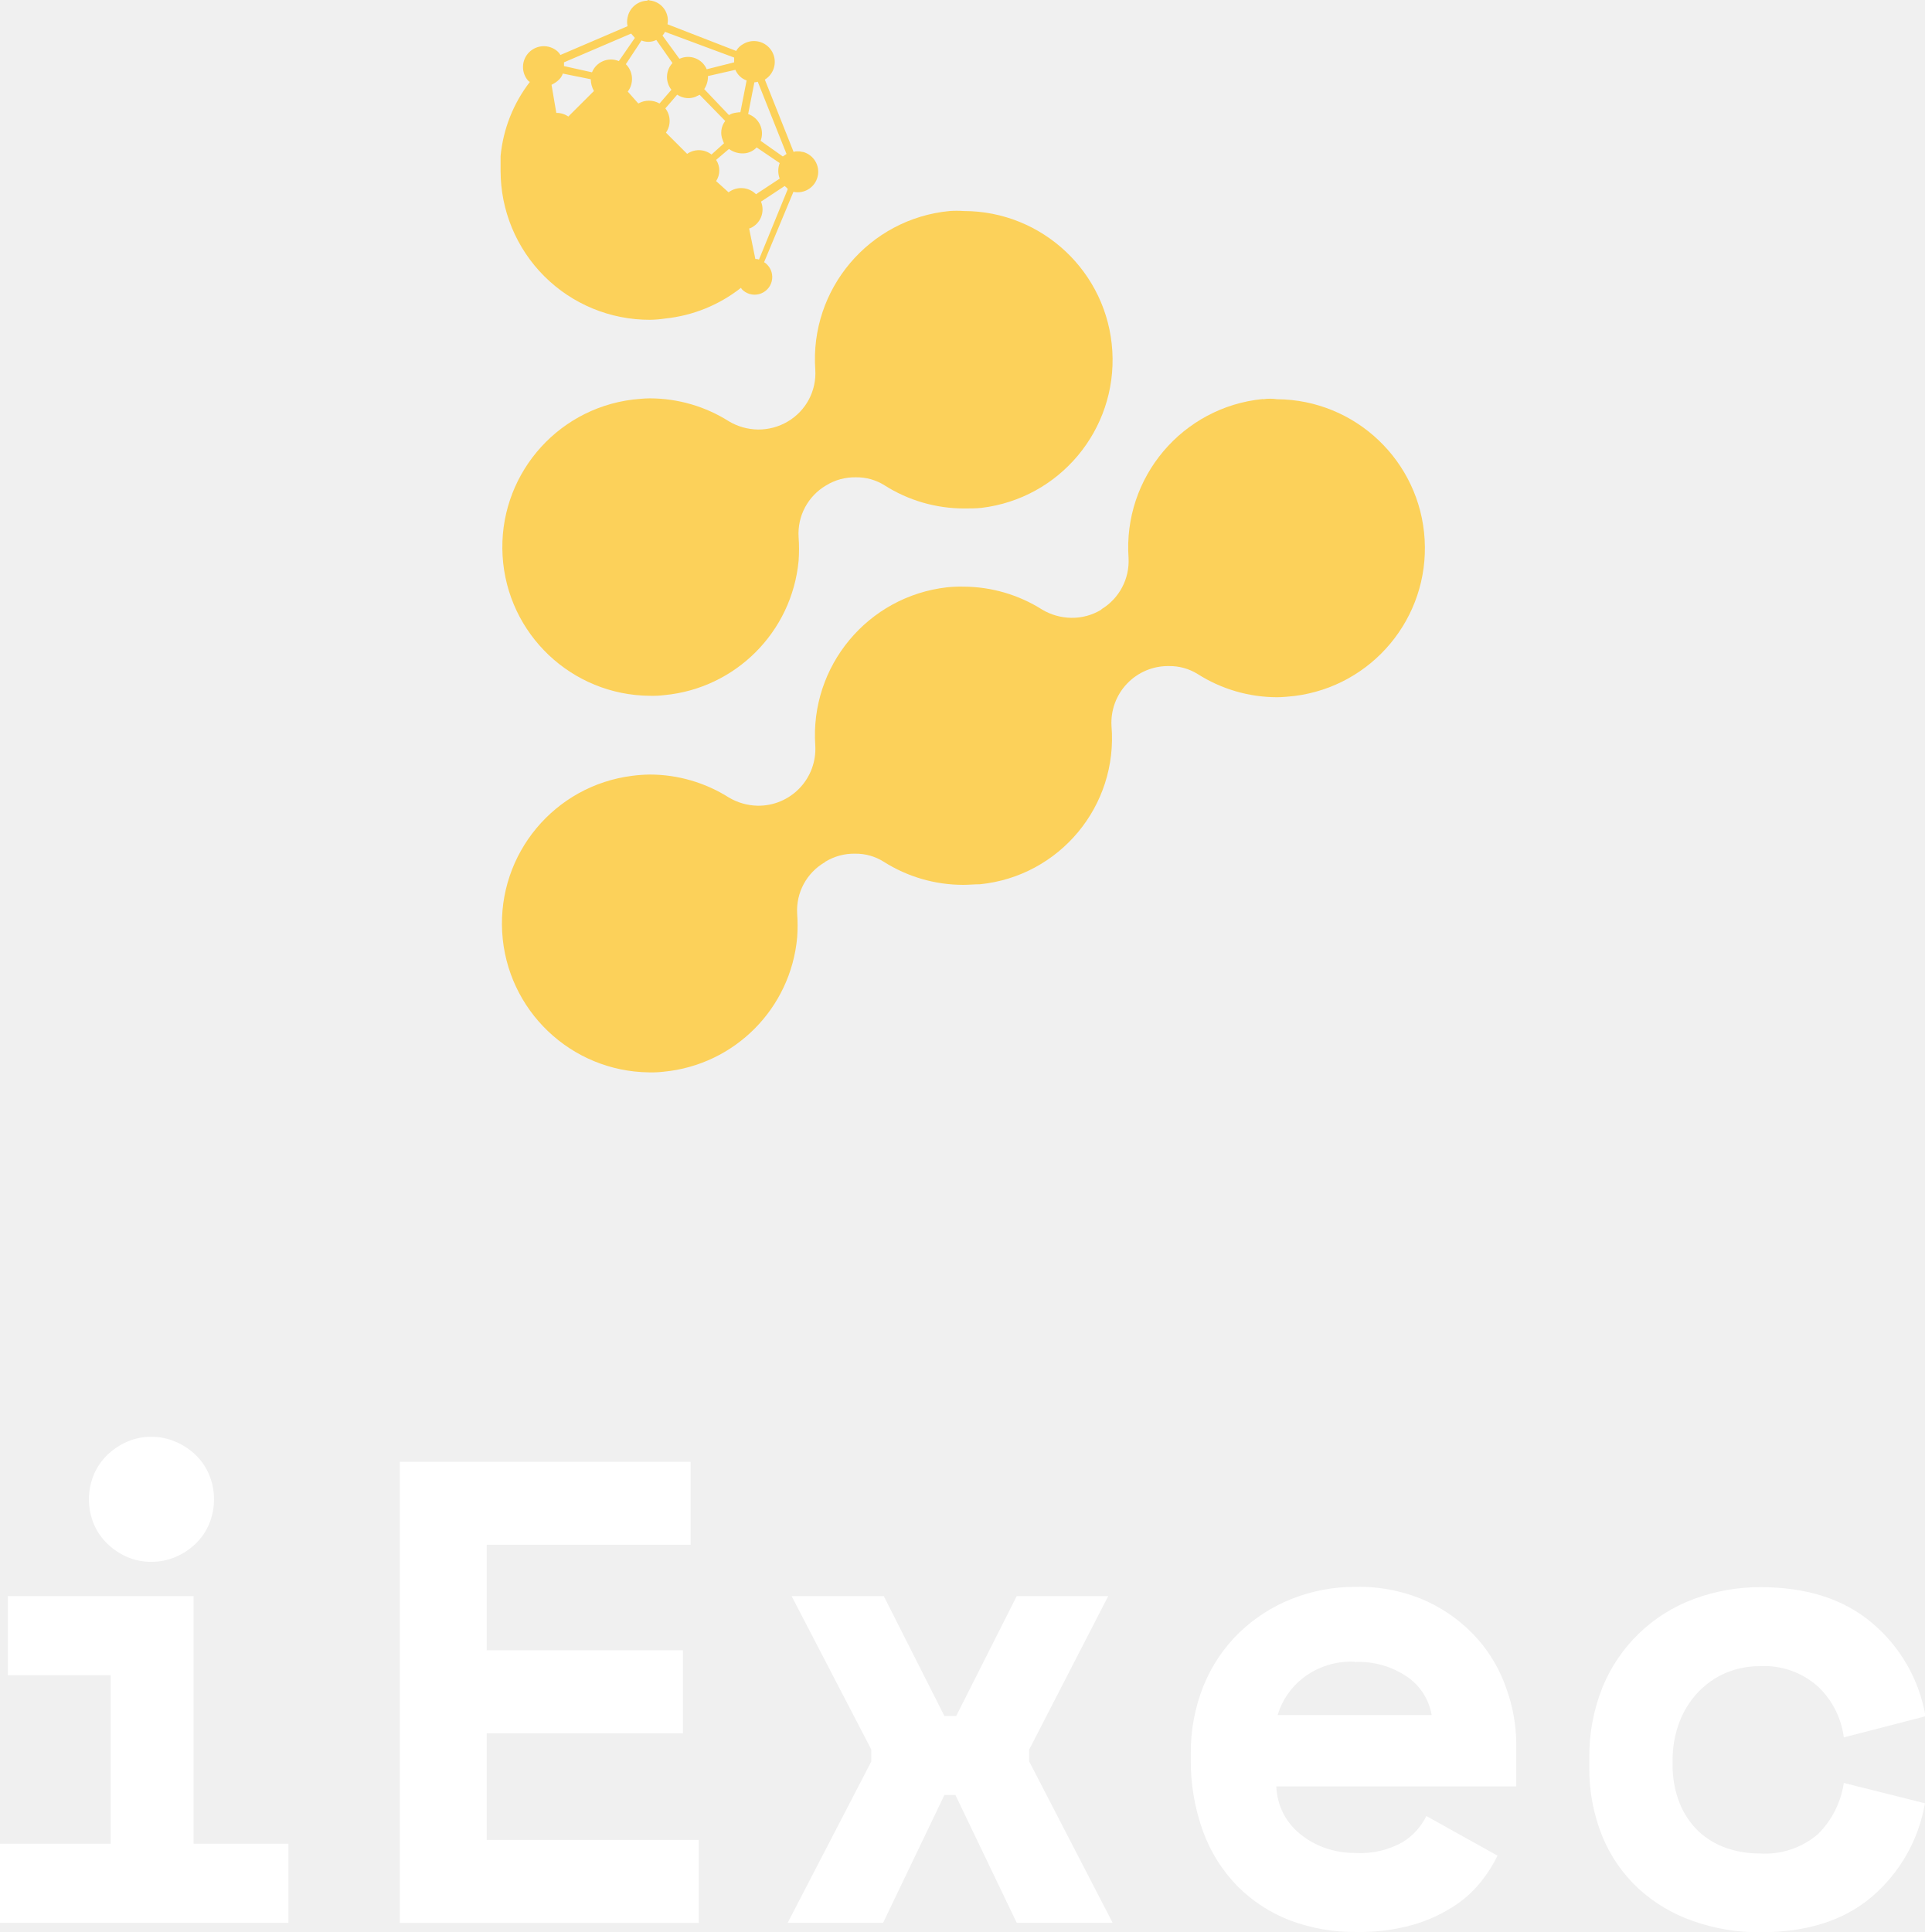
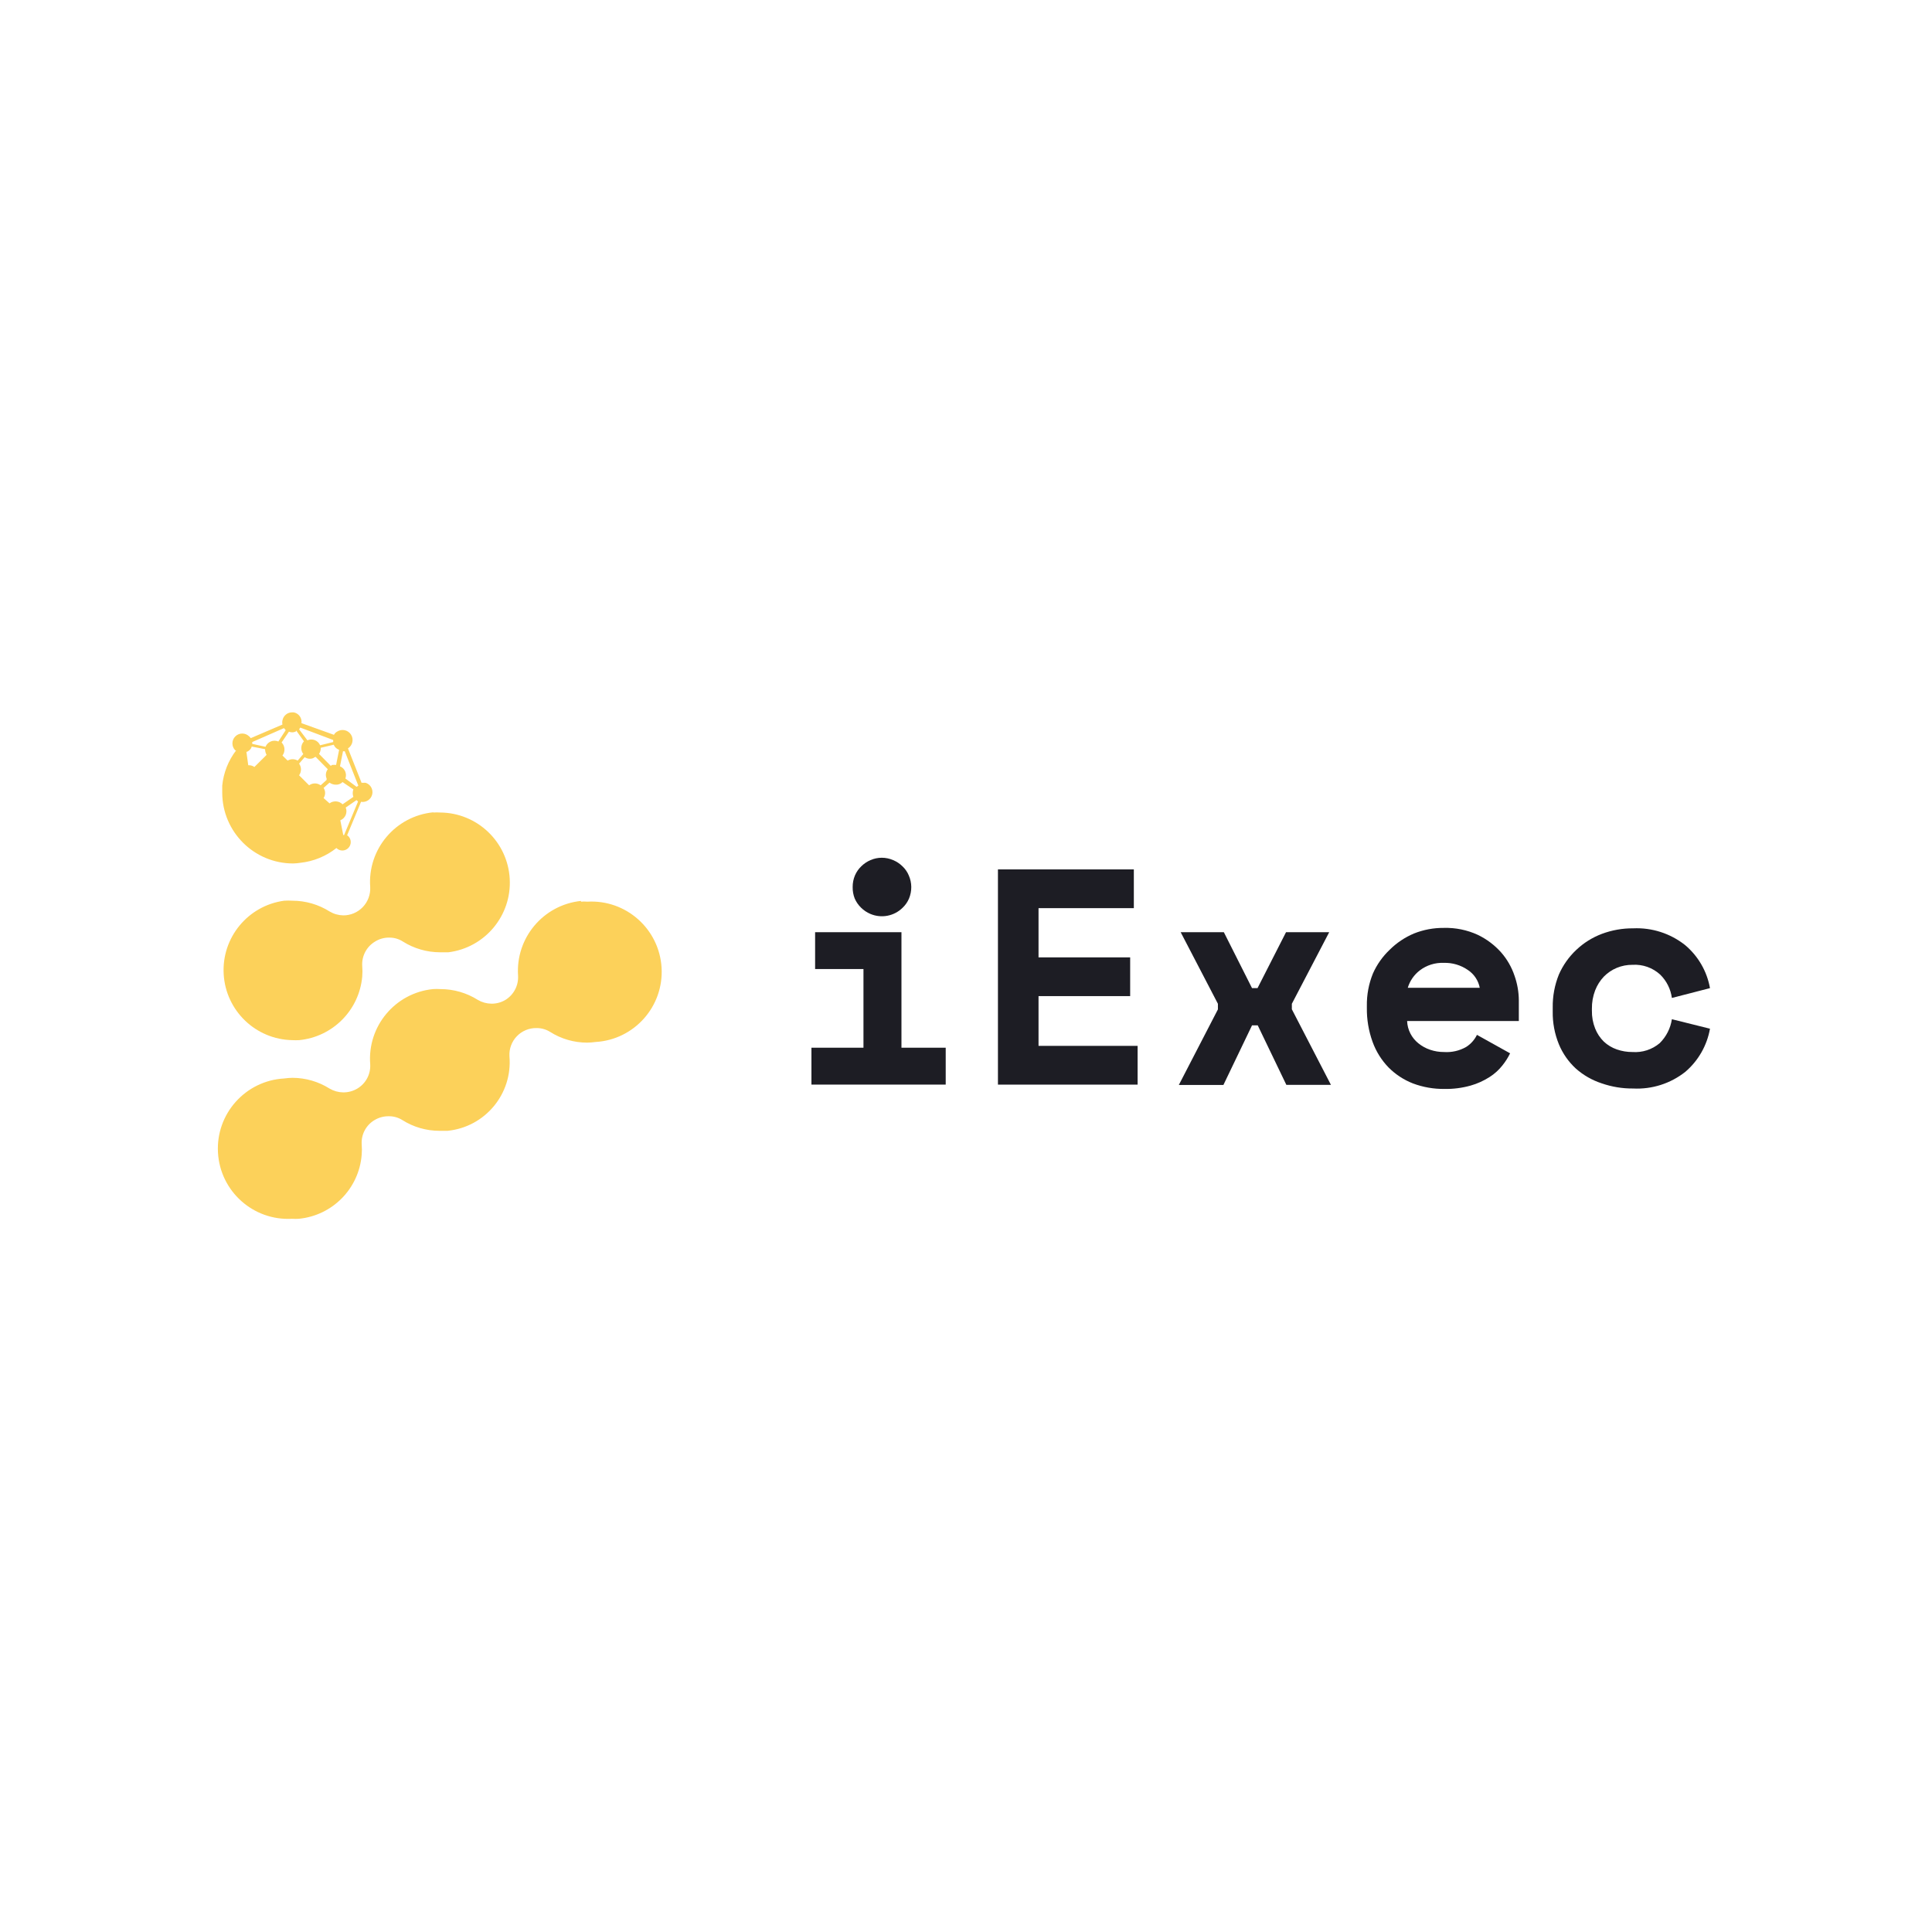
- <svg xmlns="http://www.w3.org/2000/svg" viewBox="0 0 200.69 201.42">
+ <svg xmlns="http://www.w3.org/2000/svg" viewBox="0 0 179 179">
  <defs>
-     <style>.cls-1{fill:#fff;}.cls-2{fill:#fcd15a;}</style>
+     <style>.cls-1{fill:#fff;}.cls-2{fill:#1d1d24;}.cls-3{fill:#fcd15a;}</style>
  </defs>
-   <g id="Calque_2" data-name="Calque 2">
-     <g id="Calque_1-2" data-name="Calque 1">
-       <path class="cls-1" d="M0,192.22H11.54V174.65H.82V166.4H20.18v25.82h9.89v8.24H0Zm22.31-35.91a6.56,6.56,0,0,1-.51,2.58,6.05,6.05,0,0,1-1.41,2.05,6.67,6.67,0,0,1-2.09,1.38,6.36,6.36,0,0,1-2.51.51,6.3,6.3,0,0,1-2.54-.51,6.9,6.9,0,0,1-2.06-1.38,6.35,6.35,0,0,1-1.41-2.05,6.76,6.76,0,0,1,0-5.15,6.39,6.39,0,0,1,1.41-2.06,7.06,7.06,0,0,1,2.06-1.37,6.14,6.14,0,0,1,2.54-.52,6.2,6.2,0,0,1,2.51.52,6.83,6.83,0,0,1,2.09,1.37,6.09,6.09,0,0,1,1.41,2.06A6.51,6.51,0,0,1,22.31,156.31Z" />
-       <path class="cls-1" d="M41.68,152.4H72v8.65H50.74v11H71.2v8.65H50.74v11.12H72.85v8.65H41.68Z" />
-       <path class="cls-1" d="M106,166.4h9.54l-8.24,16v1.24L116,200.46h-10l-6.39-13.32H98.46l-6.39,13.32H82.12l8.72-16.82V182.4l-8.31-16h9.61l6.32,12.5h1.23Z" />
-       <path class="cls-1" d="M133.06,186.24a6.82,6.82,0,0,0,.72,2.79,6.62,6.62,0,0,0,1.79,2.19,8.49,8.49,0,0,0,2.61,1.45,9.45,9.45,0,0,0,3.12.51,9,9,0,0,0,4.94-1.13,6.64,6.64,0,0,0,2.47-2.72l7.42,4.13a14.56,14.56,0,0,1-1.72,2.71,11.72,11.72,0,0,1-2.85,2.57,15.94,15.94,0,0,1-4.25,1.93,20.57,20.57,0,0,1-5.87.75,19.18,19.18,0,0,1-7-1.23,15.64,15.64,0,0,1-5.45-3.57,16,16,0,0,1-3.57-5.7,21.42,21.42,0,0,1-1.27-7.63v-.41a18.49,18.49,0,0,1,1.33-7.14,16.26,16.26,0,0,1,3.68-5.49,16.81,16.81,0,0,1,5.46-3.54,17.7,17.7,0,0,1,6.69-1.27,17,17,0,0,1,7.55,1.55,16.19,16.19,0,0,1,5.22,3.91,15.45,15.45,0,0,1,3,5.22,17.27,17.27,0,0,1,1,5.53v4.59Zm8.17-13a8.22,8.22,0,0,0-5.36,1.68,7.73,7.73,0,0,0-2.67,3.88h16.06a6.08,6.08,0,0,0-2.57-4A9,9,0,0,0,141.23,173.27Z" />
-       <path class="cls-1" d="M200.69,188a16.46,16.46,0,0,1-5.53,9.74c-2.9,2.48-6.79,3.71-11.64,3.71a20.62,20.62,0,0,1-7-1.17,16.44,16.44,0,0,1-5.67-3.36,15.49,15.49,0,0,1-3.78-5.43,18.65,18.65,0,0,1-1.37-7.34v-.83a19.22,19.22,0,0,1,1.37-7.41,16.43,16.43,0,0,1,9.51-9.2,19.62,19.62,0,0,1,7-1.24q7.15,0,11.57,3.71a16.29,16.29,0,0,1,5.6,9.75l-8.52,2.2a8.82,8.82,0,0,0-2.61-5.22,8.35,8.35,0,0,0-6.17-2.2,9,9,0,0,0-3.51.69,8.72,8.72,0,0,0-2.88,2,9.16,9.16,0,0,0-1.95,3.09,11,11,0,0,0-.73,4.08v.41a10.52,10.52,0,0,0,.73,4,8.41,8.41,0,0,0,1.95,2.92,8.17,8.17,0,0,0,2.88,1.75,10.42,10.42,0,0,0,3.51.58,8.46,8.46,0,0,0,6.07-2,9.45,9.45,0,0,0,2.71-5.35Z" />
-       <path class="cls-2" d="M78.75,27l-.65-3.19h.07a2.13,2.13,0,0,0,1.17-2.79h0l2.47-1.63c.13.13.26.2.32.33l-3,7.34a1,1,0,0,0-.33-.06m.07-11.64L81.29,17a2.26,2.26,0,0,0,0,1.62h0l-2.47,1.63a2.18,2.18,0,0,0-2.86-.2l-1.3-1.17a2,2,0,0,0,0-2.21L76,15.53a2.41,2.41,0,0,0,1.3.46,2,2,0,0,0,1.56-.59m-6.31-5.33.39-.19,2.67,2.73a2,2,0,0,0-.26,2h0c.06.13.06.2.13.33l-1.3,1.17a2.14,2.14,0,0,0-2.54-.07l-2.21-2.21a2.14,2.14,0,0,0-.06-2.53l1.23-1.43a2.08,2.08,0,0,0,2,.19m6.7,4.62A2.14,2.14,0,0,0,78,11.89H78l.65-3.31A.89.89,0,0,0,79,8.52l3,7.53c-.13.07-.26.2-.39.26h0ZM57.5,8.84c.26-.13,1-.52,1.17-1.17l2.92.59a2.63,2.63,0,0,0,.33,1.23l-2.67,2.66A2.13,2.13,0,0,0,58,11.77Zm15.92.45a2.36,2.36,0,0,0,.39-1.36l2.86-.65a2,2,0,0,0,1.17,1.11l-.65,3.31a3.49,3.49,0,0,0-.84.13A1.6,1.6,0,0,0,76,12Zm-5-5.13,1.69,2.41A2.15,2.15,0,0,0,70,9.36l-1.24,1.43a2.23,2.23,0,0,0-2.21,0l-1.1-1.24a2.18,2.18,0,0,0-.2-2.86l1.63-2.47a1.88,1.88,0,0,0,1.56-.06M58.8,6.89V6.5l7-3c.13.13.26.32.39.45L64.52,6.37a2.13,2.13,0,0,0-2.8,1.17ZM69.07,3.71a1.65,1.65,0,0,0,.26-.39h0L76.54,6V6.5l-2.86.72a2.11,2.11,0,0,0-2.79-1.11h-.07ZM67.51.07a2.15,2.15,0,0,0-2.08,1.75,2,2,0,0,0,0,.91l-7,3a1.57,1.57,0,0,0-.32-.39,2.17,2.17,0,0,0-3.06,3.06c.07.06.13.13.2.13a15,15,0,0,0-3.06,7.73v1.56A15.53,15.53,0,0,0,67.77,33.34h0a11.72,11.72,0,0,0,1.56-.13A15.32,15.32,0,0,0,77.26,30c0,.07.06.07.06.13a1.84,1.84,0,1,0,2.6-2.6.83.83,0,0,0-.26-.19L82.72,20a2.14,2.14,0,0,0,1-4.16h-.07a1.51,1.51,0,0,0-.52-.06.89.89,0,0,0-.39.06l-3-7.54a2.17,2.17,0,1,0-2.27-3.7,1.82,1.82,0,0,0-.72.71L69.59,2.53A2.09,2.09,0,0,0,67.9.07c-.13,0-.26-.07-.39-.07h0Z" />
-       <path class="cls-2" d="M99,22A15.52,15.52,0,0,0,85,38.54a5.84,5.84,0,0,1-2.86,5.4,6,6,0,0,1-3.12.84,6.1,6.1,0,0,1-3-.84,15.47,15.47,0,0,0-8.25-2.41c-.59,0-1.24.07-1.82.13a15.5,15.5,0,0,0,1.82,30.88h0a10.13,10.13,0,0,0,1.49-.07,15.53,15.53,0,0,0,14-14,17,17,0,0,0,0-2.47,5.82,5.82,0,0,1,2.86-5.39,5.72,5.72,0,0,1,3.12-.85,5.45,5.45,0,0,1,3,.85,15.46,15.46,0,0,0,8.25,2.4c.59,0,1.24,0,1.82-.06A15.53,15.53,0,0,0,100.46,22,10.57,10.57,0,0,0,99,22" />
-       <path class="cls-2" d="M131.66,41.6a15.56,15.56,0,0,0-14,16.57,5.87,5.87,0,0,1-2.8,5.33l-.06.07a5.82,5.82,0,0,1-3.12.84,6.1,6.1,0,0,1-3-.84,15.48,15.48,0,0,0-8.26-2.41,13.17,13.17,0,0,0-1.69.07A15.53,15.53,0,0,0,85,77.74,5.93,5.93,0,0,1,79,84a6.11,6.11,0,0,1-3-.85,15.46,15.46,0,0,0-8.25-2.4,15.75,15.75,0,0,0-1.82.13A15.52,15.52,0,0,0,67.7,111.8a10.76,10.76,0,0,0,1.5-.07,15.46,15.46,0,0,0,13.91-14,17,17,0,0,0,0-2.47A5.8,5.8,0,0,1,86,89.89l.06-.06A5.75,5.75,0,0,1,89.15,89a5.45,5.45,0,0,1,3,.85,15.47,15.47,0,0,0,8.26,2.4c.58,0,1.17-.06,1.75-.06a15.3,15.3,0,0,0,13.72-16.51,5.91,5.91,0,0,1,6-6.24,5.53,5.53,0,0,1,3,.84,15.47,15.47,0,0,0,8.25,2.41c.59,0,1.24-.07,1.82-.13a15.53,15.53,0,0,0-1.82-30.94,4.87,4.87,0,0,0-1.43,0" />
-     </g>
+   <g id="Calque_3" data-name="Calque 3">
+     <rect class="cls-1" width="179" height="179" />
+     <path class="cls-2" d="M75.18,97.07H80V89.78H75.52V86.37h8v10.7h4.1v3.42H75.18Zm9.25-14.89a2.76,2.76,0,0,1-.21,1.07,2.55,2.55,0,0,1-.59.85,2.73,2.73,0,0,1-3,.57,2.76,2.76,0,0,1-.85-.57,2.7,2.7,0,0,1-.59-.85A2.76,2.76,0,0,1,79,82.18a2.72,2.72,0,0,1,.21-1.07,2.59,2.59,0,0,1,.59-.85,2.76,2.76,0,0,1,.85-.57,2.62,2.62,0,0,1,2.1,0,2.69,2.69,0,0,1,.86.57,2.45,2.45,0,0,1,.59.85A2.72,2.72,0,0,1,84.43,82.18Z" transform="translate(0 0)" />
+     <path class="cls-2" d="M92.46,80.55h12.59v3.59H96.22V88.7h8.49v3.59H96.22V96.9h9.18v3.59H92.46Z" transform="translate(0 0)" />
+     <path class="cls-2" d="M119.15,86.37h4L119.69,93v.51l3.62,7h-4.13L116.53,95H116l-2.65,5.52h-4.13l3.62-7V93l-3.45-6.63h4L116,91.55h.51Z" transform="translate(0 0)" />
+     <path class="cls-2" d="M130.37,94.6a2.76,2.76,0,0,0,.3,1.15,2.83,2.83,0,0,0,.74.91,3.5,3.5,0,0,0,1.09.6,3.92,3.92,0,0,0,1.29.21,3.64,3.64,0,0,0,2.05-.47,2.74,2.74,0,0,0,1-1.12l3.07,1.71a5.74,5.74,0,0,1-.71,1.12,4.74,4.74,0,0,1-1.18,1.07,6.6,6.6,0,0,1-1.77.8,8.39,8.39,0,0,1-2.43.31,8,8,0,0,1-2.91-.51,6.52,6.52,0,0,1-2.26-1.48,6.67,6.67,0,0,1-1.48-2.37,8.91,8.91,0,0,1-.53-3.16V93.2a7.65,7.65,0,0,1,.56-3A6.85,6.85,0,0,1,128.75,88,7.11,7.11,0,0,1,131,86.49a7.3,7.3,0,0,1,2.77-.52,7.07,7.07,0,0,1,3.14.64,6.89,6.89,0,0,1,2.16,1.62,6.33,6.33,0,0,1,1.25,2.17,7,7,0,0,1,.4,2.29V94.6Zm3.39-5.39a3.43,3.43,0,0,0-2.22.7,3.19,3.19,0,0,0-1.11,1.61h6.67A2.56,2.56,0,0,0,136,89.87,3.72,3.72,0,0,0,133.76,89.21Z" transform="translate(0 0)" />
+     <path class="cls-2" d="M158.43,95.31a6.82,6.82,0,0,1-2.29,4,7.2,7.2,0,0,1-4.83,1.54,8.64,8.64,0,0,1-2.92-.48A6.77,6.77,0,0,1,146,99a6.38,6.38,0,0,1-1.57-2.25,7.72,7.72,0,0,1-.57-3.05v-.34a7.89,7.89,0,0,1,.57-3.07A7,7,0,0,1,146.05,88a7.08,7.08,0,0,1,2.37-1.48,8.1,8.1,0,0,1,2.89-.51,7.22,7.22,0,0,1,4.8,1.54,6.76,6.76,0,0,1,2.32,4l-3.53.91a3.72,3.72,0,0,0-1.08-2.16,3.48,3.48,0,0,0-2.57-.91,3.71,3.71,0,0,0-1.45.28,3.64,3.64,0,0,0-1.2.81,3.89,3.89,0,0,0-.81,1.28,4.6,4.6,0,0,0-.3,1.7v.17a4.28,4.28,0,0,0,.3,1.66,3.52,3.52,0,0,0,.81,1.22,3.4,3.4,0,0,0,1.2.72,4.33,4.33,0,0,0,1.45.24,3.52,3.52,0,0,0,2.52-.82,3.94,3.94,0,0,0,1.13-2.22Z" transform="translate(0 0)" />
+     <path class="cls-3" d="M40.15,75.26a6.49,6.49,0,0,0-5.85,6.93,2.49,2.49,0,0,1-2.5,2.62,2.58,2.58,0,0,1-1.26-.36,6.48,6.48,0,0,0-3.45-1,6.33,6.33,0,0,0-.76,0,6.49,6.49,0,0,0,.76,12.92h0a6.12,6.12,0,0,0,.62,0,6.5,6.5,0,0,0,5.85-5.88,5.91,5.91,0,0,0,0-1,2.45,2.45,0,0,1,1.2-2.26,2.39,2.39,0,0,1,1.31-.36,2.27,2.27,0,0,1,1.25.36,6.49,6.49,0,0,0,3.46,1c.24,0,.51,0,.76,0a6.5,6.5,0,0,0-.76-12.95,4.41,4.41,0,0,0-.63,0" transform="translate(0 0)" />
+     <path class="cls-3" d="M53.84,83.47A6.52,6.52,0,0,0,48,90.41a2.47,2.47,0,0,1-1.17,2.23l0,0a2.45,2.45,0,0,1-1.31.35,2.53,2.53,0,0,1-1.25-.35,6.49,6.49,0,0,0-3.45-1,5.39,5.39,0,0,0-.71,0A6.49,6.49,0,0,0,34.3,98.6a2.45,2.45,0,0,1-1.2,2.26,2.51,2.51,0,0,1-1.3.35,2.57,2.57,0,0,1-1.26-.35,6.49,6.49,0,0,0-3.45-1,6.32,6.32,0,0,0-.76.06,6.5,6.5,0,0,0,.73,13,4.43,4.43,0,0,0,.63,0A6.47,6.47,0,0,0,33.51,107a5.91,5.91,0,0,0,0-1,2.43,2.43,0,0,1,1.2-2.23l0,0a2.5,2.5,0,0,1,1.31-.35,2.32,2.32,0,0,1,1.25.35,6.43,6.43,0,0,0,3.46,1l.73,0a6.39,6.39,0,0,0,5.74-6.91,2.47,2.47,0,0,1,2.51-2.61,2.34,2.34,0,0,1,1.25.35,6.4,6.4,0,0,0,3.45,1,6.65,6.65,0,0,0,.77-.06,6.5,6.5,0,0,0-.77-13,2.9,2.9,0,0,0-.59,0" transform="translate(0 0)" />
+     <path class="cls-3" d="M31.8,77.35,31.53,76h0a.9.9,0,0,0,.5-1.18h0l1-.69a.47.47,0,0,1,.14.14l-1.29,3.1a.34.34,0,0,0-.14,0m0-4.91,1,.68a1,1,0,0,0,0,.69h0l-1,.69a.93.93,0,0,0-1.21-.09l-.55-.49a.85.85,0,0,0,0-.94l.55-.49a1,1,0,0,0,.55.19.84.84,0,0,0,.66-.24m-2.67-2.26.17-.08,1.13,1.15a.86.86,0,0,0-.11.86h0a.69.69,0,0,0,0,.13l-.55.5a.9.9,0,0,0-1.07,0l-.93-.93a.92.92,0,0,0,0-1.08l.52-.6a.86.86,0,0,0,.82.08M32,72.13A.89.89,0,0,0,31.5,71h0l.28-1.4a.3.3,0,0,0,.16,0l1.26,3.19-.16.11h0Zm-9.17-2.47c.11,0,.44-.22.49-.49l1.24.24a1.08,1.08,0,0,0,.14.53l-1.13,1.12A.89.89,0,0,0,23,70.9Zm6.73.19a1,1,0,0,0,.16-.57L30.92,69a.83.83,0,0,0,.5.47l-.28,1.4a2.23,2.23,0,0,0-.36,0,.48.48,0,0,0-.13.09Zm-2.12-2.17.72,1a.92.92,0,0,0-.06,1.18l-.52.61a.91.91,0,0,0-.93,0L26.17,70a.93.93,0,0,0-.08-1.21l.68-1a1,1,0,0,0,.28.06.79.79,0,0,0,.38-.09m-4.06,1.16v-.17l2.94-1.29.16.19-.68,1.05a.9.9,0,0,0-1.19.49Zm4.34-1.35a.76.76,0,0,0,.11-.16h0l3.05,1.15v.19l-1.21.3a.89.89,0,0,0-1.18-.46h0ZM27.05,66a.91.91,0,0,0-.88.74.85.85,0,0,0,0,.39l-2.94,1.26a.67.67,0,0,0-.14-.16.91.91,0,0,0-1.29,1.29.15.15,0,0,0,.08,0,6.39,6.39,0,0,0-1.29,3.27v.66A6.57,6.57,0,0,0,27.16,80h0a4.91,4.91,0,0,0,.66-.06,6.5,6.5,0,0,0,3.35-1.37s0,0,0,0a.77.77,0,0,0,1.1,0,.78.78,0,0,0,0-1.1l-.11-.08,1.29-3.1a.91.91,0,0,0,.44-1.76h0a.56.56,0,0,0-.22,0,.34.34,0,0,0-.17,0l-1.26-3.19a.92.92,0,0,0-1-1.56.72.72,0,0,0-.3.3L27.93,67a.89.89,0,0,0-.72-1l-.16,0h0Z" transform="translate(0 0)" />
  </g>
</svg>
